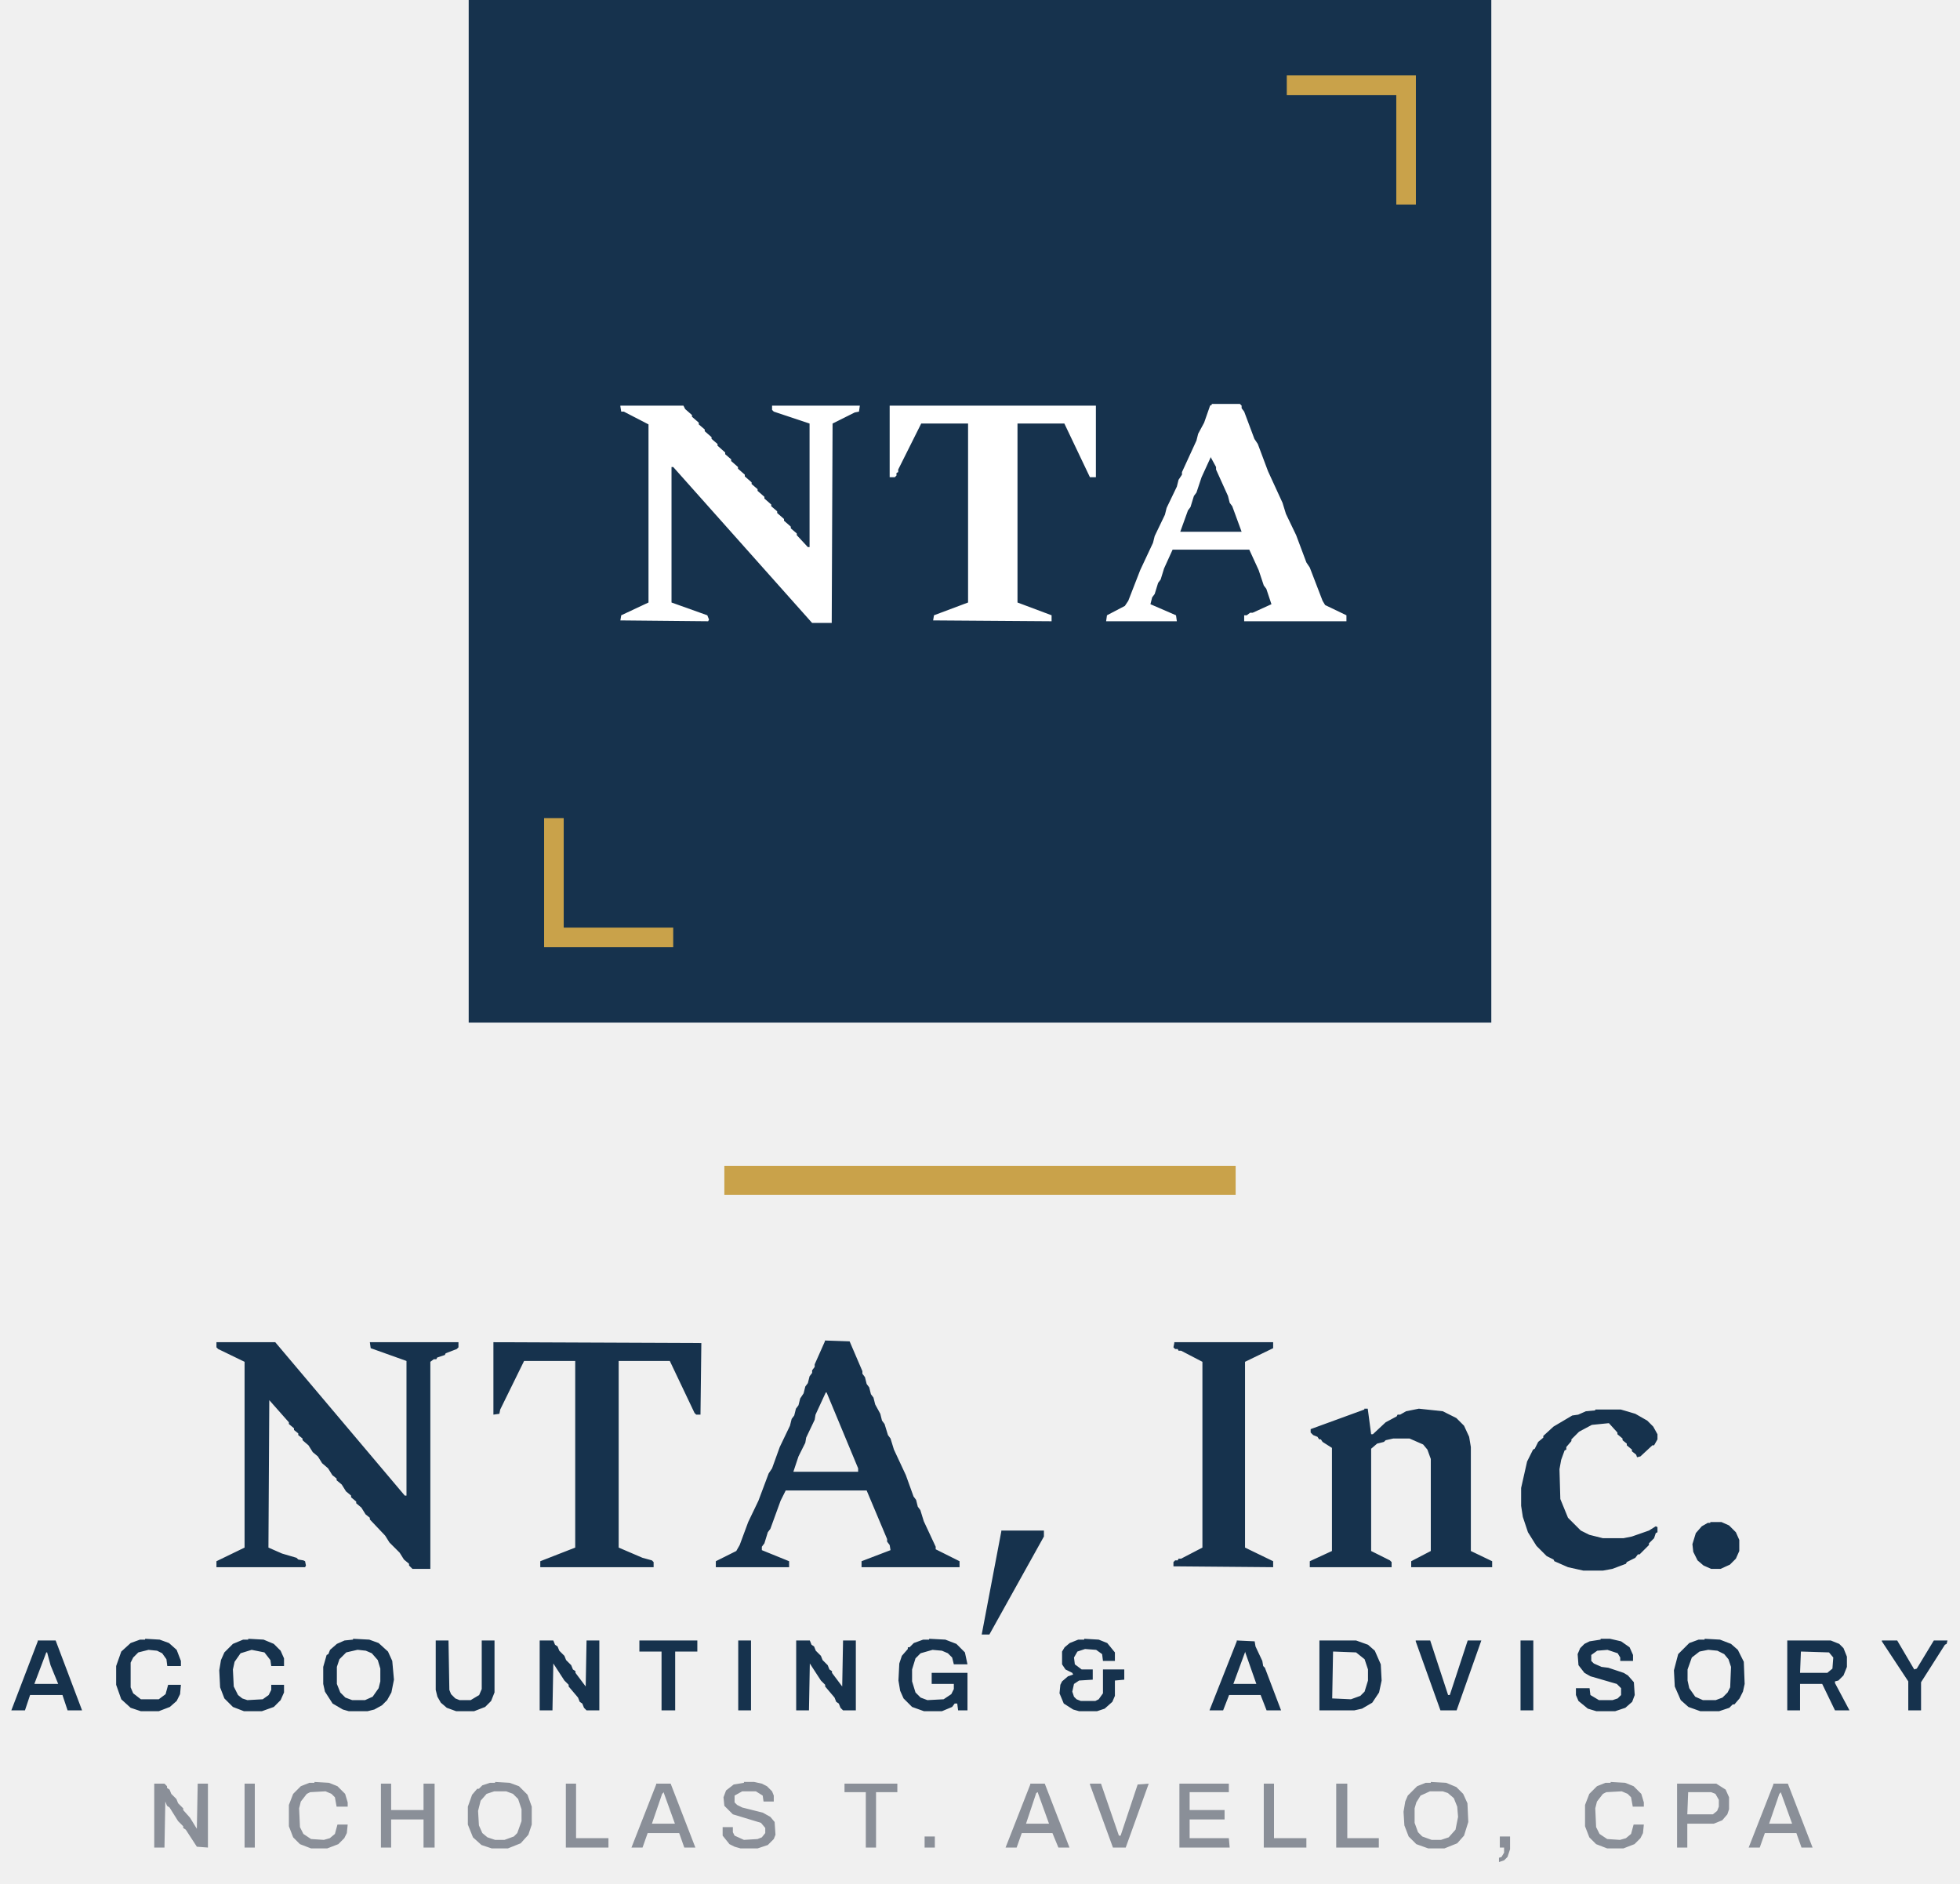
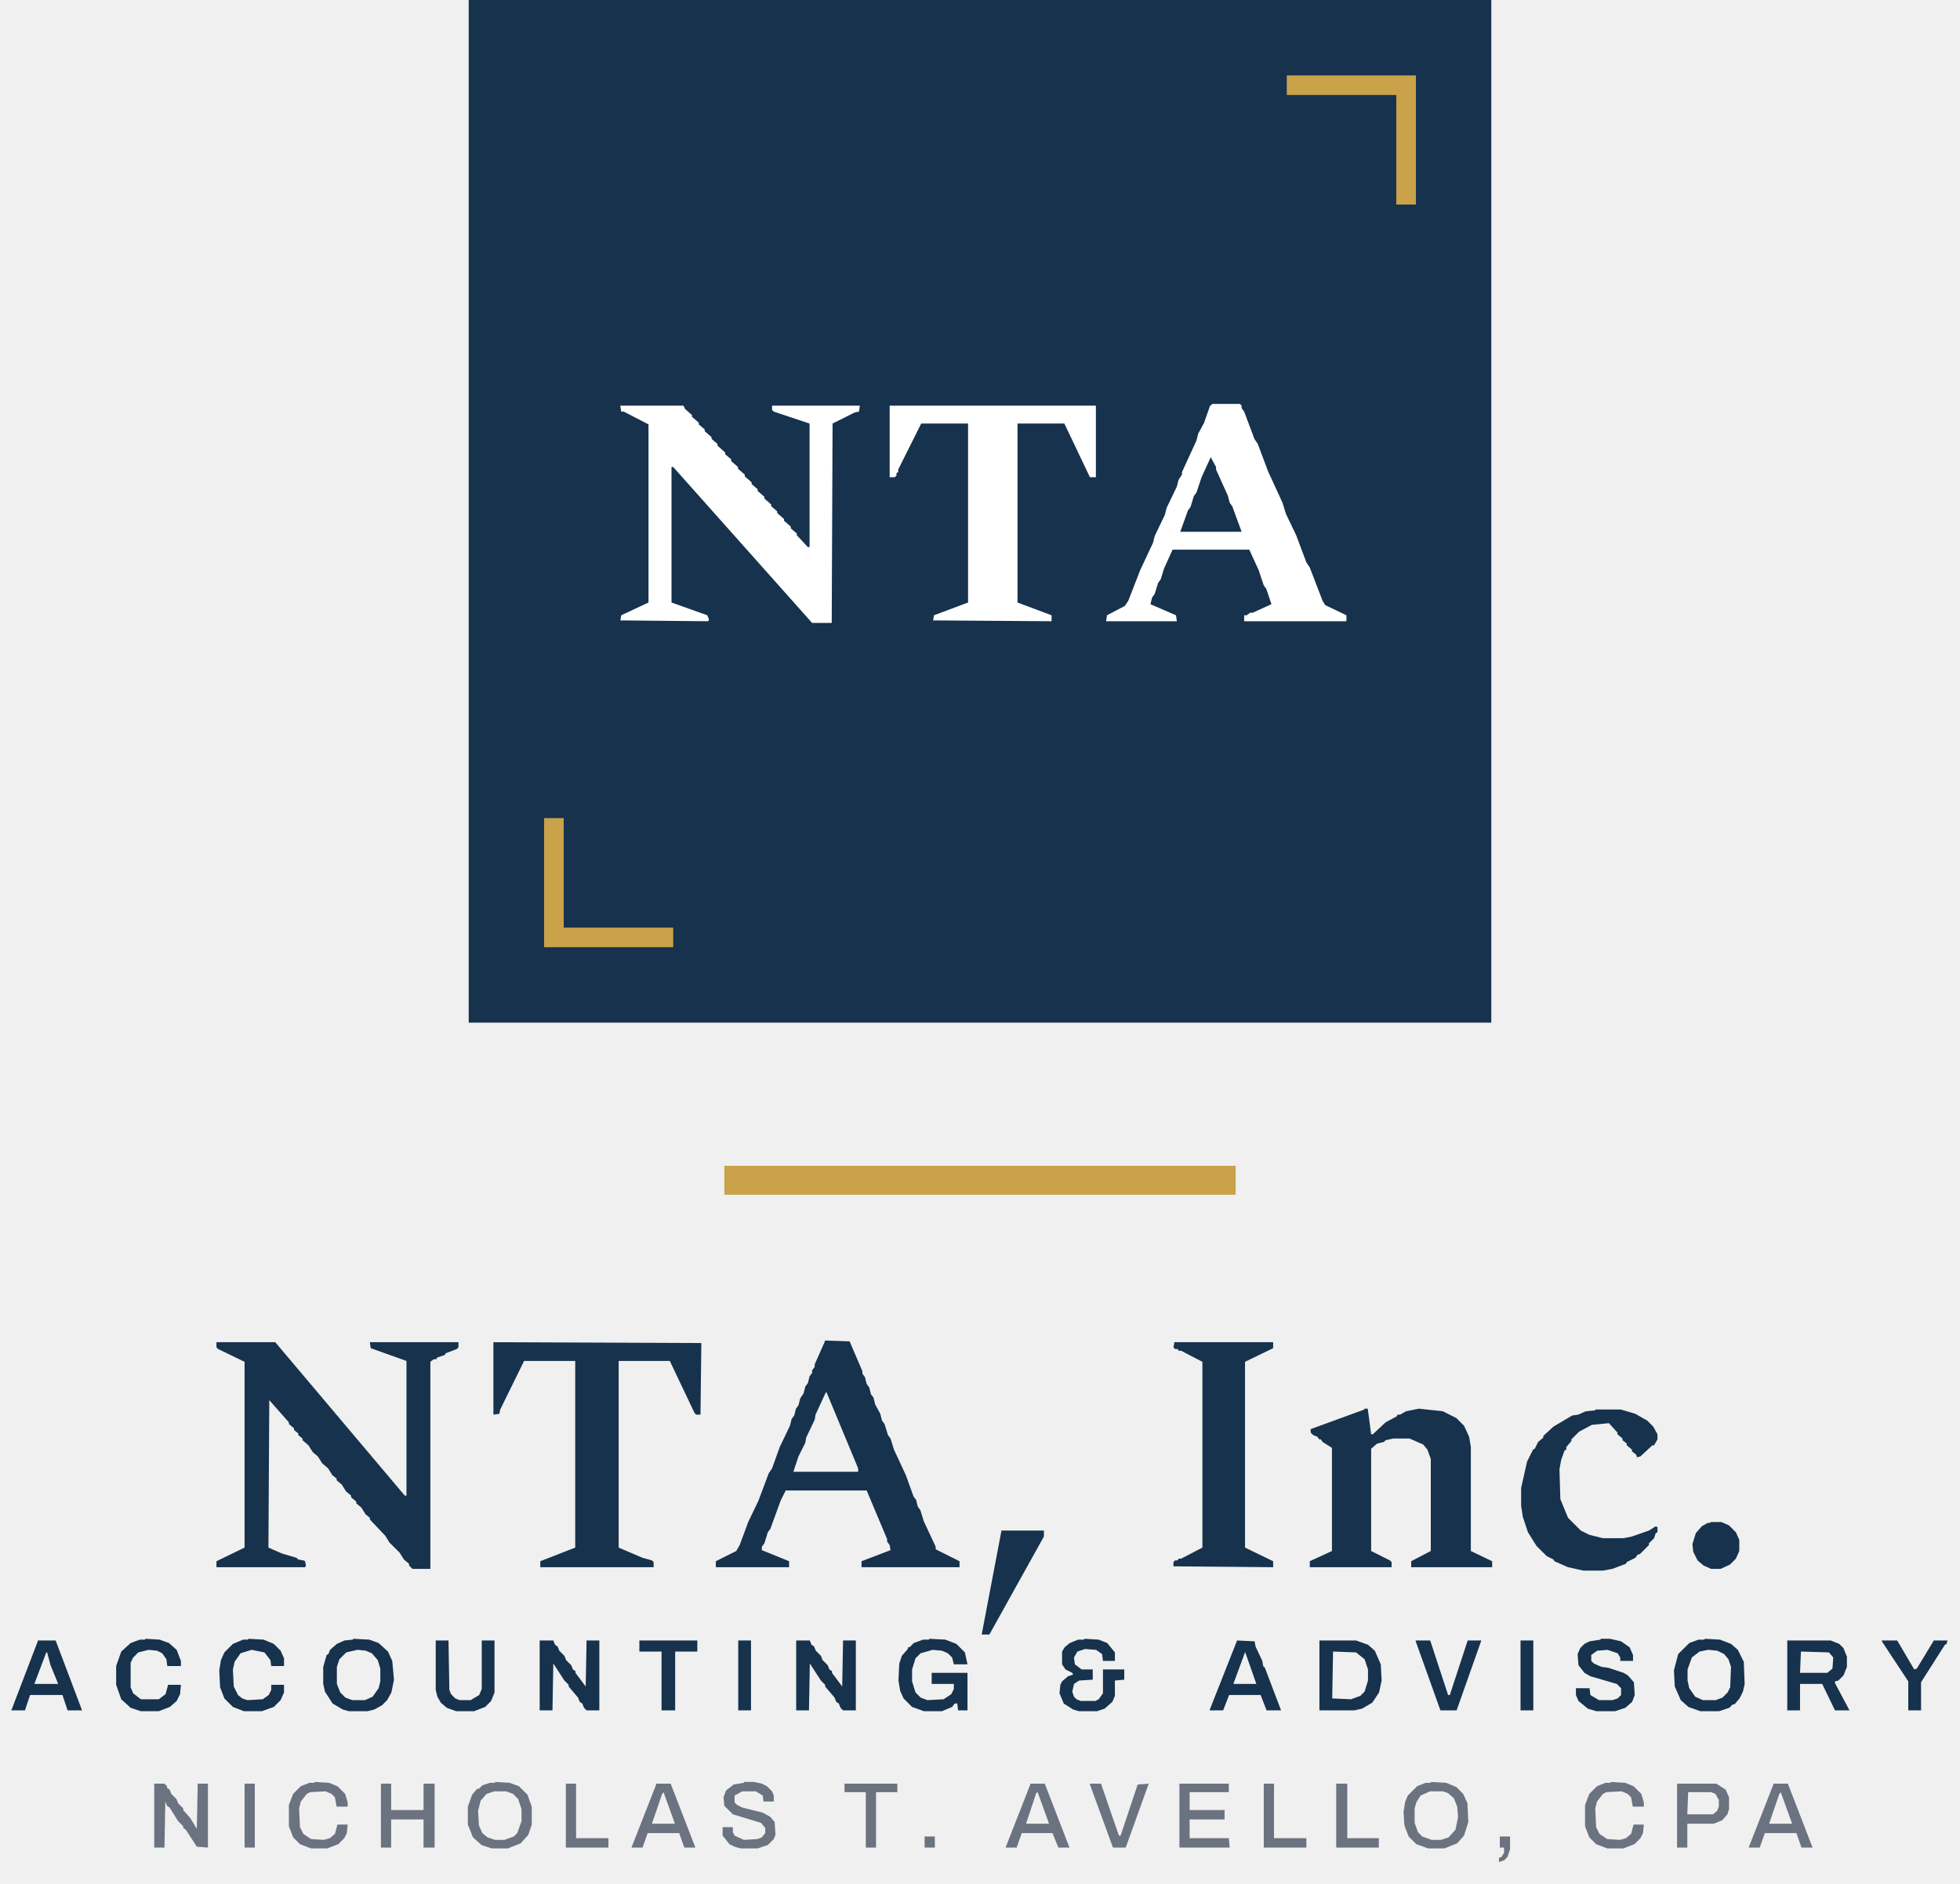
<svg xmlns="http://www.w3.org/2000/svg" viewBox="0 0 230 221" width="230" height="221">
  <rect x="55" y="0" width="120" height="120" fill="#16324d" />
  <path d="M 151 10 L 165 10 L 165 24" fill="none" stroke="#c9a24a" stroke-width="2.3" />
  <path d="M 65 96 L 65 110 L 79 110" fill="none" stroke="#c9a24a" stroke-width="2.3" />
  <rect x="85.0" y="136.8" width="60" height="3.4" fill="#c9a24a" />
  <path d="M142.20 47.40L145.50 47.40L145.70 47.60L145.70 47.90L146.00 48.30L147.20 51.50L147.60 52.10L148.80 55.30L150.50 59.00L150.90 60.30L152.10 62.80L153.30 66.00L153.70 66.60L155.20 70.50L155.50 71.00L158.00 72.20L158.00 72.90L146.00 72.90L146.00 72.20L146.30 72.20L146.70 71.90L147.00 71.90L149.20 70.90L148.60 69.10L148.30 68.70L147.70 66.90L146.60 64.50L137.60 64.50L136.60 66.70L136.20 68.00L135.90 68.40L135.50 69.70L135.20 70.10L135.00 70.90L138.00 72.20L138.10 72.90L129.80 72.90L129.90 72.20L132.00 71.10L132.40 70.50L133.80 66.90L135.30 63.70L135.50 62.90L136.70 60.40L136.90 59.60L138.10 57.10L138.30 56.30L138.70 55.70L138.70 55.40L140.40 51.70L140.60 50.90L141.30 49.60L142.00 47.60L142.20 47.50ZM72.80 47.60L80.20 47.60L80.40 48.00L81.20 48.70L81.20 48.90L82.00 49.60L82.00 49.80L82.70 50.40L82.70 50.60L83.50 51.30L83.50 51.50L84.20 52.10L84.20 52.30L85.10 53.10L85.10 53.30L85.80 53.90L85.80 54.10L86.60 54.80L86.60 55.00L87.40 55.70L87.40 55.90L88.20 56.60L88.20 56.80L88.90 57.40L88.90 57.60L89.70 58.30L89.70 58.50L90.50 59.20L90.50 59.40L91.20 60.00L91.20 60.20L92.00 60.90L92.00 61.10L92.80 61.80L92.80 62.00L93.50 62.60L93.50 62.80L94.80 64.20L95.00 64.20L95.00 49.70L90.80 48.30L90.60 48.10L90.60 47.60L100.90 47.60L100.80 48.30L100.30 48.40L97.70 49.70L97.60 73.10L95.30 73.10L79.00 54.80L78.80 54.80L78.80 70.70L83.00 72.20L83.20 72.70L83.10 72.90L72.80 72.80L72.90 72.20L76.10 70.70L76.10 49.80L73.20 48.30L72.90 48.30L72.80 47.70ZM104.40 47.60L128.60 47.60L128.60 56.00L127.90 56.00L124.90 49.70L119.40 49.70L119.40 70.70L123.40 72.20L123.40 72.90L109.50 72.80L109.60 72.20L113.60 70.70L113.60 49.70L108.10 49.70L105.40 55.10L105.40 55.40L105.20 55.50L105.20 55.80L105.00 56.00L104.40 56.00L104.40 47.70ZM142.10 53.60L141.00 56.00L140.40 57.80L140.10 58.20L139.70 59.50L139.40 59.90L138.50 62.40L145.70 62.40L144.60 59.40L144.30 59.00L144.10 58.20L142.70 55.10L142.70 54.80L142.10 53.70Z" fill="#ffffff" fill-rule="evenodd" />
  <path d="M96.80 157.30L99.70 157.40L101.20 160.90L101.20 161.20L101.50 161.60L101.70 162.40L102.00 162.80L102.20 163.60L102.50 164.00L102.70 164.80L103.30 165.90L103.50 166.70L103.80 167.10L104.20 168.40L104.50 168.80L104.90 170.10L106.30 173.10L107.20 175.60L107.50 176.00L107.70 176.80L108.00 177.20L108.40 178.50L109.80 181.50L109.80 181.80L112.60 183.20L112.60 183.90L101.10 183.90L101.10 183.20L104.50 181.90L104.40 181.30L104.10 180.90L104.10 180.60L101.70 174.90L92.20 174.90L91.60 176.10L90.40 179.40L90.10 179.80L89.70 181.10L89.40 181.50L89.40 181.90L92.60 183.20L92.60 183.90L84.00 183.90L84.00 183.20L86.40 182.00L86.80 181.30L87.80 178.60L89.00 176.10L90.20 172.90L90.60 172.30L91.50 169.80L92.70 167.30L92.90 166.50L93.20 166.10L93.40 165.30L93.70 164.90L93.90 164.10L94.30 163.50L94.50 162.70L94.80 162.30L95.00 161.50L95.30 161.10L95.30 160.80L95.60 160.40L95.60 160.10L96.80 157.40ZM25.40 157.50L32.30 157.50L47.50 175.50L47.70 175.50L47.70 159.70L43.50 158.20L43.40 157.50L53.80 157.50L53.80 158.10L53.60 158.30L52.30 158.80L52.20 159.00L51.30 159.30L51.20 159.50L50.90 159.50L50.50 159.80L50.50 184.10L48.40 184.10L48.00 183.70L48.00 183.50L47.40 183.00L46.90 182.20L45.70 181.00L45.20 180.20L43.40 178.30L43.40 178.10L42.90 177.70L42.40 176.90L41.80 176.40L41.80 176.20L41.20 175.70L41.20 175.50L40.60 175.00L40.10 174.20L39.50 173.70L39.50 173.50L39.00 173.10L38.50 172.30L37.80 171.70L37.30 170.90L36.70 170.40L36.20 169.60L35.50 169.00L35.50 168.80L35.00 168.40L35.00 168.20L34.50 167.80L34.50 167.60L33.90 167.10L33.90 166.90L31.60 164.30L31.50 181.60L33.10 182.30L34.80 182.80L35.00 183.00L35.60 183.10L35.80 183.20L35.90 183.70L35.80 183.90L25.40 183.90L25.40 183.20L28.70 181.60L28.70 159.80L25.60 158.30L25.40 158.10L25.40 157.60ZM57.90 157.50L82.30 157.60L82.20 166.00L81.70 166.00L81.50 165.80L78.60 159.70L72.60 159.70L72.60 181.60L75.40 182.80L76.50 183.10L76.70 183.30L76.70 183.90L63.40 183.90L63.40 183.20L67.50 181.60L67.50 159.70L61.50 159.70L58.70 165.40L58.60 165.90L57.90 166.00L57.90 157.60ZM137.80 157.50L149.40 157.50L149.40 158.20L146.10 159.80L146.10 181.60L149.40 183.20L149.40 183.90L137.70 183.80L137.70 183.30L137.90 183.10L138.20 183.10L138.30 182.90L138.60 182.90L141.10 181.60L141.10 159.80L138.60 158.50L138.30 158.50L138.20 158.30L137.90 158.30L137.70 158.10L137.80 157.60ZM96.90 163.40L95.70 166.00L95.60 166.60L94.60 168.70L94.50 169.30L93.70 170.90L93.10 172.70L100.70 172.70L100.70 172.30L97.00 163.40ZM160.10 165.30L160.50 165.30L160.90 168.30L161.10 168.30L162.60 166.90L163.90 166.20L164.00 166.00L164.30 166.00L165.00 165.60L166.50 165.30L169.30 165.60L170.90 166.40L171.80 167.30L172.40 168.60L172.60 169.80L172.60 182.00L175.10 183.20L175.10 183.90L165.60 183.90L165.60 183.20L167.90 182.00L167.90 171.20L167.50 170.10L167.00 169.50L165.40 168.80L163.50 168.80L162.60 169.00L162.40 169.20L161.60 169.40L160.90 170.00L160.90 182.00L163.10 183.10L163.30 183.30L163.30 183.90L153.70 183.90L153.70 183.20L156.30 182.00L156.30 169.90L155.20 169.20L155.00 168.90L154.80 168.90L154.60 168.60L154.10 168.40L153.80 168.10L153.80 167.70L160.10 165.40ZM187.20 165.40L190.20 165.40L191.90 165.90L193.30 166.70L194.00 167.40L194.50 168.30L194.50 168.90L194.10 169.60L193.90 169.60L192.50 170.90L192.10 171.00L192.00 170.70L191.50 170.30L191.50 170.10L190.90 169.60L190.90 169.40L190.40 169.00L190.40 168.80L189.80 168.30L189.80 168.10L188.80 167.00L186.80 167.20L185.30 168.00L184.40 168.90L184.40 169.10L183.80 169.80L183.80 170.10L183.60 170.20L183.20 171.30L183.00 172.40L183.10 175.90L184.00 178.10L185.50 179.60L186.50 180.10L188.10 180.50L190.50 180.50L191.50 180.30L193.50 179.60L194.30 179.10L194.50 179.20L194.50 179.80L194.30 179.90L194.10 180.50L193.50 181.10L193.50 181.30L192.40 182.40L192.20 182.40L191.90 182.80L190.90 183.30L190.80 183.50L189.20 184.10L188.10 184.30L185.80 184.30L184.00 183.90L182.40 183.20L182.30 183.00L181.50 182.60L180.30 181.40L179.30 179.80L178.70 178.00L178.50 176.70L178.50 174.60L179.20 171.50L179.90 170.10L180.10 170.00L180.50 169.20L181.10 168.70L181.10 168.50L182.30 167.40L184.50 166.10L185.20 166.00L186.10 165.60L187.20 165.50ZM200.70 178.60L202.00 178.60L202.90 179.00L203.70 179.80L204.10 180.70L204.10 182.00L203.70 182.90L203.00 183.60L201.90 184.10L200.80 184.10L199.90 183.70L199.20 183.10L198.70 182.10L198.60 181.20L199.00 179.90L199.70 179.10L200.40 178.70L200.70 178.70ZM117.50 179.60L122.50 179.60L122.50 180.30L116.10 191.80L115.20 191.80L117.50 179.70Z" fill="#16324d" fill-rule="evenodd" />
  <path d="M17.03 192.30L18.73 192.40L19.83 192.80L20.73 193.60L21.23 194.90L21.23 195.50L19.63 195.50L19.53 194.70L19.03 194.00L18.43 193.70L17.43 193.60L16.23 193.90L15.63 194.50L15.33 195.10L15.33 198.00L15.63 198.70L16.53 199.40L18.63 199.40L19.43 198.80L19.73 197.70L21.23 197.70L21.13 198.80L20.73 199.60L19.93 200.30L18.63 200.80L16.53 200.80L15.33 200.40L14.23 199.40L13.63 197.70L13.63 195.50L14.23 193.80L15.33 192.80L16.43 192.40L17.03 192.40ZM29.13 192.30L30.93 192.40L32.13 192.90L32.93 193.70L33.33 194.60L33.33 195.50L31.83 195.50L31.73 194.80L31.03 193.90L29.53 193.60L28.23 194.00L27.53 195.00L27.33 195.90L27.43 197.90L27.93 198.90L28.43 199.30L29.03 199.50L30.83 199.40L31.53 198.90L31.83 198.30L31.83 197.70L33.33 197.70L33.33 198.60L32.93 199.50L32.13 200.30L30.73 200.80L28.63 200.80L27.33 200.30L26.33 199.30L25.83 198.00L25.73 196.00L25.93 194.80L26.33 193.90L27.33 192.90L28.53 192.40L29.13 192.40ZM41.43 192.30L43.33 192.40L44.43 192.80L45.53 193.80L46.03 194.90L46.23 197.10L45.93 198.60L45.43 199.50L44.83 200.10L43.93 200.60L43.13 200.80L40.93 200.80L40.23 200.60L39.03 199.90L38.13 198.50L37.93 197.60L37.93 195.60L38.33 194.20L38.53 194.10L38.73 193.60L39.53 192.90L40.43 192.50L41.43 192.40ZM109.03 192.30L110.93 192.40L112.23 192.90L113.23 193.90L113.53 195.30L111.93 195.30L111.73 194.50L111.23 194.00L110.53 193.70L109.43 193.60L108.03 194.00L107.43 194.60L107.03 195.90L107.03 197.30L107.43 198.60L108.03 199.20L108.83 199.50L110.73 199.40L111.63 198.80L111.93 198.20L111.93 197.60L109.33 197.60L109.33 196.30L113.53 196.30L113.53 200.70L112.43 200.70L112.33 199.90L112.03 199.90L111.73 200.30L110.53 200.80L108.43 200.80L107.03 200.30L106.03 199.30L105.63 198.40L105.43 197.20L105.53 195.20L105.83 194.30L106.53 193.50L106.53 193.30L106.73 193.30L107.23 192.80L108.33 192.40L109.03 192.40ZM127.23 192.30L128.93 192.40L129.93 192.80L130.83 193.90L130.83 194.90L129.43 194.90L129.33 194.10L128.63 193.60L127.33 193.50L126.43 193.80L126.03 194.50L126.13 195.30L126.93 195.90L128.23 195.90L128.23 197.10L126.63 197.20L126.03 197.60L125.83 198.50L126.03 199.10L126.33 199.40L126.83 199.60L128.53 199.60L128.93 199.40L129.43 198.70L129.43 195.90L131.93 195.90L131.93 197.10L130.83 197.20L130.83 199.00L130.53 199.70L129.63 200.50L128.73 200.80L126.63 200.80L125.93 200.60L124.83 199.90L124.33 198.70L124.43 197.70L124.63 197.30L125.33 196.70L125.93 196.50L125.83 196.30L125.03 195.90L124.63 195.30L124.63 193.80L124.93 193.30L125.53 192.80L126.53 192.40L127.23 192.40ZM187.83 192.30L188.93 192.30L190.23 192.60L191.23 193.30L191.63 194.20L191.63 194.90L190.13 194.90L190.13 194.50L189.83 194.00L188.63 193.60L187.43 193.70L186.73 194.20L186.73 194.90L187.03 195.20L187.93 195.60L188.73 195.70L190.53 196.30L191.03 196.60L191.73 197.40L191.83 198.90L191.53 199.70L190.73 200.40L189.53 200.80L187.33 200.80L186.33 200.50L185.23 199.60L184.93 198.90L184.93 198.10L186.53 198.10L186.63 198.90L187.63 199.50L189.23 199.50L189.83 199.30L190.23 198.90L190.23 198.10L189.73 197.60L186.63 196.70L185.93 196.30L185.23 195.40L185.13 194.10L185.43 193.40L185.93 192.90L186.53 192.60L187.83 192.40ZM200.03 192.30L201.83 192.40L203.13 192.90L203.93 193.60L204.63 195.00L204.73 197.60L204.53 198.50L204.13 199.30L203.53 200.00L203.33 200.00L202.93 200.40L201.73 200.80L199.53 200.80L198.13 200.30L197.23 199.50L196.53 197.90L196.43 196.00L196.93 194.10L198.23 192.80L199.33 192.40L200.03 192.40ZM4.43 192.50L6.53 192.50L9.63 200.70L7.93 200.70L7.33 198.90L3.53 198.90L2.93 200.70L1.33 200.70L4.43 192.60ZM51.13 192.50L52.63 192.50L52.73 198.30L52.93 198.80L53.43 199.30L53.93 199.50L55.23 199.50L56.23 198.90L56.53 198.20L56.53 192.50L58.03 192.50L58.03 198.60L57.63 199.60L56.93 200.30L55.63 200.80L53.53 200.80L52.43 200.40L51.73 199.80L51.33 199.10L51.13 198.30L51.13 192.60ZM63.33 192.50L64.93 192.50L65.13 193.00L65.43 193.20L65.63 193.70L66.23 194.30L66.43 194.80L67.03 195.40L67.23 195.90L67.53 196.10L67.53 196.30L68.73 197.90L68.83 192.50L70.33 192.50L70.33 200.70L68.83 200.70L68.53 200.40L68.33 199.90L68.03 199.70L67.83 199.20L66.73 197.90L66.73 197.70L66.23 197.20L64.93 195.20L64.83 200.70L63.33 200.70L63.33 192.60ZM75.03 192.50L81.83 192.50L81.83 193.80L79.23 193.80L79.23 200.70L77.63 200.70L77.63 193.80L75.03 193.80L75.03 192.60ZM86.63 192.50L88.13 192.50L88.13 200.70L86.63 200.70L86.63 192.60ZM93.43 192.50L95.03 192.50L95.23 193.00L95.53 193.20L95.73 193.70L96.33 194.30L96.53 194.80L97.13 195.40L97.33 195.90L97.63 196.10L97.63 196.30L98.83 197.90L98.93 192.50L100.43 192.50L100.43 200.70L98.93 200.70L98.63 200.40L98.43 199.90L98.13 199.70L97.93 199.20L96.83 197.90L96.83 197.70L96.33 197.20L95.03 195.20L94.93 200.70L93.43 200.70L93.43 192.60ZM145.13 192.50L147.23 192.60L147.33 193.20L148.13 194.90L148.23 195.50L148.43 195.70L150.33 200.70L148.63 200.70L147.93 198.90L144.23 198.90L143.53 200.70L141.93 200.70L145.13 192.60ZM154.83 192.50L159.13 192.50L160.53 193.00L161.33 193.70L162.03 195.30L162.13 197.20L161.83 198.60L161.03 199.80L159.83 200.50L158.93 200.70L154.83 200.70L154.83 192.60ZM166.13 192.50L167.83 192.50L169.93 198.90L170.13 198.90L172.23 192.50L173.83 192.50L170.93 200.70L169.03 200.70L166.13 192.60ZM178.43 192.50L179.93 192.50L179.93 200.70L178.43 200.70L178.43 192.60ZM209.73 192.50L214.83 192.50L215.83 192.90L216.33 193.40L216.73 194.40L216.73 195.60L216.33 196.60L215.73 197.20L215.33 197.30L215.33 197.50L217.03 200.70L215.33 200.70L213.83 197.60L211.23 197.60L211.23 200.70L209.73 200.70L209.73 192.60ZM220.83 192.50L222.63 192.50L224.63 195.90L224.93 195.80L226.93 192.50L228.53 192.50L228.43 192.90L228.23 193.00L225.43 197.40L225.43 200.70L223.93 200.70L223.93 197.30L220.83 192.60ZM41.93 193.60L40.63 193.90L39.83 194.70L39.53 195.60L39.53 197.60L39.93 198.60L40.53 199.20L41.33 199.50L42.83 199.50L43.73 199.10L44.43 198.10L44.63 197.30L44.63 195.80L44.33 194.80L43.63 194.00L42.93 193.70L42.03 193.60ZM200.43 193.60L199.43 193.80L198.53 194.50L198.03 195.90L198.03 197.20L198.23 198.10L198.93 199.10L199.83 199.50L201.33 199.50L202.13 199.20L202.73 198.60L203.03 198.00L203.13 195.60L202.83 194.70L202.33 194.10L201.53 193.70L200.53 193.60ZM146.13 193.80L144.73 197.60L147.43 197.60L146.13 193.90ZM156.43 193.80L156.33 199.30L158.53 199.40L159.63 199.00L160.13 198.50L160.53 197.20L160.53 195.90L160.13 194.70L159.13 193.90L156.53 193.80ZM211.33 193.80L211.23 196.30L214.43 196.30L215.03 195.80L215.13 194.50L214.63 193.90L211.43 193.80ZM5.43 193.90L4.03 197.60L6.83 197.60L5.93 195.40L5.53 193.90Z" fill="#16324d" fill-rule="evenodd" />
-   <path d="M36.90 209.10L38.60 209.20L39.60 209.60L40.50 210.50L40.80 211.50L40.80 212.00L39.50 212.00L39.30 210.90L38.90 210.50L38.20 210.20L36.40 210.30L36.00 210.50L35.30 211.40L35.10 212.20L35.20 214.40L35.60 215.20L36.50 215.80L38.00 215.90L38.70 215.70L39.30 215.20L39.60 214.10L40.80 214.10L40.70 215.10L40.40 215.70L39.70 216.40L38.40 216.90L36.50 216.90L35.20 216.40L34.40 215.60L33.90 214.30L33.90 211.80L34.40 210.50L35.30 209.60L36.30 209.20L36.90 209.20ZM58.10 209.10L59.80 209.20L60.90 209.60L61.90 210.60L62.40 212.00L62.40 214.10L62.00 215.30L61.10 216.30L59.60 216.90L57.70 216.90L56.50 216.50L55.50 215.60L54.90 214.10L54.90 212.00L55.40 210.60L56.00 209.90L56.20 209.90L56.60 209.50L57.50 209.20L58.10 209.20ZM87.30 209.10L88.50 209.10L89.40 209.30L90.00 209.60L90.60 210.20L90.80 210.70L90.80 211.40L89.60 211.40L89.50 210.70L88.70 210.20L87.10 210.20L86.20 210.70L86.20 211.50L86.50 211.80L87.10 212.10L89.50 212.70L90.40 213.20L90.90 213.80L91.00 215.30L90.80 215.80L90.10 216.50L88.90 216.90L86.90 216.90L86.20 216.70L85.60 216.40L84.80 215.40L84.80 214.40L86.00 214.40L86.00 215.00L86.20 215.40L87.30 215.90L88.90 215.80L89.40 215.60L89.80 215.10L89.80 214.50L89.30 213.90L86.00 212.90L85.00 211.90L84.90 210.90L85.20 210.10L86.10 209.40L87.30 209.20ZM167.90 209.10L169.70 209.20L170.90 209.70L171.70 210.50L172.20 211.60L172.30 213.80L171.80 215.40L171.00 216.30L169.50 216.90L167.60 216.90L166.20 216.40L165.30 215.50L164.80 214.20L164.70 212.60L164.90 211.40L165.20 210.70L166.30 209.60L167.30 209.20L167.90 209.20ZM189.00 209.10L190.70 209.20L191.70 209.60L192.60 210.50L192.90 211.50L192.90 212.00L191.60 212.00L191.40 210.90L191.00 210.50L190.30 210.20L188.50 210.30L188.10 210.50L187.40 211.40L187.20 212.20L187.30 214.40L187.70 215.20L188.60 215.80L190.10 215.90L190.80 215.70L191.40 215.20L191.70 214.10L192.90 214.10L192.80 215.10L192.50 215.70L191.80 216.40L190.50 216.90L188.60 216.90L187.30 216.40L186.50 215.60L186.00 214.30L186.00 211.80L186.50 210.50L187.40 209.60L188.40 209.20L189.00 209.20ZM18.10 209.30L19.30 209.30L19.60 209.60L19.60 209.80L19.90 210.00L20.10 210.50L20.70 211.10L20.90 211.60L21.50 212.20L21.50 212.40L22.30 213.30L23.10 214.60L23.20 209.30L24.40 209.30L24.40 216.80L23.10 216.70L21.80 214.70L21.50 214.50L21.50 214.30L20.90 213.70L19.90 212.10L19.60 211.90L19.40 211.40L19.30 216.80L18.10 216.80L18.10 209.40ZM28.70 209.30L29.90 209.30L29.90 216.80L28.70 216.80L28.70 209.40ZM44.70 209.30L45.90 209.30L45.90 212.40L49.70 212.40L49.70 209.30L51.00 209.30L51.00 216.80L49.70 216.80L49.70 213.50L45.90 213.50L45.90 216.80L44.70 216.80L44.70 209.40ZM66.40 209.30L67.60 209.30L67.60 215.70L71.40 215.70L71.40 216.80L66.40 216.80L66.40 209.40ZM77.00 209.30L78.70 209.30L81.60 216.80L80.30 216.80L79.70 215.10L76.00 215.10L75.40 216.80L74.10 216.80L77.00 209.40ZM99.10 209.30L105.30 209.30L105.30 210.30L102.80 210.30L102.80 216.80L101.60 216.80L101.60 210.30L99.10 210.30L99.10 209.40ZM120.90 209.30L122.60 209.30L125.50 216.80L124.20 216.80L123.50 215.10L119.90 215.10L119.30 216.80L118.00 216.80L120.90 209.40ZM127.90 209.30L129.20 209.30L131.30 215.40L131.50 215.40L133.50 209.40L134.80 209.30L132.10 216.80L130.60 216.80L127.90 209.40ZM138.40 209.30L144.20 209.30L144.20 210.30L139.60 210.30L139.60 212.40L143.70 212.40L143.70 213.50L139.60 213.50L139.60 215.70L144.20 215.70L144.30 216.80L138.40 216.80L138.40 209.40ZM148.30 209.30L149.50 209.30L149.50 215.70L153.30 215.70L153.30 216.80L148.30 216.80L148.30 209.40ZM156.80 209.30L158.10 209.30L158.10 215.70L161.80 215.70L161.80 216.80L156.80 216.80L156.80 209.40ZM196.80 209.30L201.40 209.30L202.50 210.00L202.90 210.90L202.90 212.30L202.70 212.90L202.10 213.60L201.10 214.00L198.00 214.00L198.00 216.80L196.80 216.80L196.80 209.40ZM208.10 209.30L209.80 209.30L212.70 216.80L211.40 216.80L210.80 215.10L207.10 215.10L206.50 216.80L205.20 216.80L208.10 209.40ZM58.00 210.20L57.10 210.50L56.40 211.30L56.10 212.50L56.20 214.20L56.60 215.10L57.20 215.60L58.10 215.90L59.20 215.90L60.30 215.50L60.70 215.10L61.20 213.70L61.20 212.30L60.80 211.10L60.20 210.50L59.40 210.20L58.10 210.20ZM167.80 210.20L166.70 210.70L166.20 211.50L166.00 212.20L166.00 213.90L166.40 215.00L166.90 215.50L168.00 215.90L169.10 215.90L170.00 215.60L170.80 214.70L171.10 213.20L171.00 212.00L170.60 211.00L169.90 210.40L169.30 210.20L167.90 210.20ZM77.90 210.30L77.70 210.50L76.50 214.00L79.20 214.00L77.90 210.40ZM121.80 210.30L121.60 210.40L120.40 214.00L123.10 214.00L121.80 210.40ZM198.10 210.30L198.00 212.90L201.00 212.90L201.50 212.50L201.70 212.00L201.70 211.20L201.30 210.50L200.80 210.30L198.20 210.30ZM209.00 210.30L208.80 210.50L207.60 214.00L210.30 214.00L209.00 210.40ZM108.50 215.50L109.70 215.50L109.70 216.80L108.50 216.80L108.50 215.60ZM176.00 215.50L177.20 215.50L177.20 217.00L176.90 217.90L176.50 218.30L175.90 218.50L175.90 218.00L176.20 217.90L176.50 217.40L176.50 216.80L176.00 216.80L176.00 215.60Z" fill="#8a8f98" fill-rule="evenodd" />
+   <path d="M36.90 209.10L38.60 209.20L39.60 209.60L40.50 210.50L40.80 211.50L40.80 212.00L39.50 212.00L39.30 210.90L38.90 210.50L38.20 210.20L36.40 210.30L36.00 210.50L35.30 211.40L35.10 212.20L35.20 214.40L35.60 215.20L36.50 215.80L38.00 215.90L38.70 215.70L39.30 215.20L39.60 214.10L40.80 214.10L40.70 215.10L40.40 215.70L39.70 216.40L38.40 216.90L36.50 216.90L35.20 216.40L34.40 215.60L33.90 214.30L33.90 211.80L34.40 210.50L35.30 209.60L36.30 209.20L36.90 209.20ZM58.10 209.10L59.80 209.20L60.90 209.60L61.90 210.60L62.40 212.00L62.40 214.10L62.00 215.30L61.10 216.30L59.60 216.90L57.70 216.90L56.50 216.50L55.50 215.60L54.90 214.10L54.90 212.00L55.40 210.60L56.00 209.90L56.20 209.90L56.60 209.50L57.50 209.20L58.10 209.20ZM87.30 209.10L88.50 209.10L89.40 209.30L90.00 209.60L90.60 210.20L90.80 210.70L90.80 211.40L89.60 211.40L89.50 210.70L88.70 210.20L87.10 210.20L86.20 210.70L86.20 211.50L86.50 211.80L87.10 212.10L89.50 212.70L90.40 213.20L90.90 213.80L91.00 215.30L90.80 215.80L90.10 216.50L88.90 216.90L86.90 216.90L86.20 216.70L85.60 216.40L84.80 215.40L84.80 214.40L86.00 214.40L86.00 215.00L86.20 215.40L87.30 215.90L88.90 215.80L89.40 215.60L89.80 215.10L89.80 214.50L89.30 213.90L86.00 212.90L85.00 211.90L84.90 210.90L85.20 210.10L86.10 209.40L87.30 209.20ZM167.90 209.10L169.70 209.20L170.90 209.70L171.70 210.50L172.20 211.60L172.30 213.80L171.80 215.40L171.00 216.30L169.50 216.90L167.60 216.90L166.20 216.40L165.30 215.50L164.80 214.20L164.70 212.60L164.90 211.40L165.20 210.70L166.30 209.60L167.30 209.20L167.90 209.20ZM189.00 209.10L190.70 209.20L191.70 209.60L192.60 210.50L192.90 211.50L192.90 212.00L191.60 212.00L191.40 210.90L191.00 210.50L190.30 210.20L188.50 210.30L188.10 210.50L187.40 211.40L187.20 212.20L187.30 214.40L187.70 215.20L188.60 215.80L190.10 215.90L190.80 215.70L191.40 215.20L191.70 214.10L192.90 214.10L192.80 215.10L192.50 215.70L191.80 216.40L190.50 216.90L188.60 216.90L187.30 216.40L186.50 215.60L186.00 214.30L186.00 211.80L186.50 210.50L187.40 209.60L188.40 209.20L189.00 209.20ZM18.10 209.30L19.30 209.30L19.60 209.60L19.60 209.80L19.90 210.00L20.10 210.50L20.70 211.10L20.90 211.60L21.50 212.20L21.50 212.40L22.30 213.30L23.10 214.60L23.20 209.30L24.40 209.30L24.40 216.80L23.10 216.70L21.80 214.70L21.50 214.50L21.50 214.30L20.90 213.70L19.90 212.10L19.60 211.90L19.40 211.40L19.30 216.80L18.10 216.80L18.10 209.40ZM28.70 209.30L29.90 209.30L29.90 216.80L28.70 216.80L28.70 209.40ZM44.70 209.30L45.90 209.30L45.90 212.40L49.70 212.40L49.70 209.30L51.00 209.30L51.00 216.80L49.70 216.80L49.70 213.50L45.90 213.50L45.90 216.80L44.70 216.80L44.70 209.40ZM66.40 209.30L67.60 209.30L67.60 215.70L71.40 215.70L71.40 216.80L66.40 216.80L66.40 209.40ZM77.00 209.30L78.70 209.30L81.60 216.80L80.30 216.80L79.70 215.10L76.00 215.10L75.40 216.80L74.10 216.80L77.00 209.40ZM99.10 209.30L105.30 209.30L105.30 210.30L102.80 210.30L102.80 216.80L101.60 216.80L101.60 210.30L99.10 210.30L99.10 209.40ZM120.90 209.30L122.60 209.30L125.50 216.80L124.20 216.80L123.50 215.10L119.90 215.10L119.30 216.80L118.00 216.80L120.90 209.40ZM127.90 209.30L129.20 209.30L131.30 215.40L131.50 215.40L133.50 209.40L134.80 209.30L132.10 216.80L130.60 216.80L127.90 209.40ZM138.40 209.30L144.20 209.30L144.20 210.30L139.60 210.30L139.60 212.40L143.70 212.40L143.70 213.50L139.60 213.50L139.60 215.70L144.20 215.70L144.30 216.80L138.40 216.80L138.40 209.40ZM148.30 209.30L149.50 209.30L149.50 215.70L153.30 215.70L153.30 216.80L148.30 216.80L148.30 209.40ZM156.80 209.30L158.10 209.30L158.10 215.70L161.80 215.70L161.80 216.80L156.80 216.80L156.80 209.40ZM196.80 209.30L201.40 209.30L202.50 210.00L202.90 210.90L202.90 212.30L202.70 212.90L202.10 213.60L201.10 214.00L198.00 214.00L198.00 216.80L196.80 216.80L196.80 209.40ZM208.10 209.30L209.80 209.30L212.70 216.80L211.40 216.80L210.80 215.10L207.10 215.10L206.50 216.80L205.20 216.80L208.10 209.40ZM58.00 210.20L57.10 210.50L56.40 211.30L56.10 212.50L56.20 214.20L56.60 215.10L57.20 215.60L58.10 215.90L59.20 215.90L60.30 215.50L60.70 215.10L61.20 213.70L61.20 212.30L60.80 211.10L60.20 210.50L59.40 210.20L58.10 210.20ZM167.80 210.20L166.70 210.70L166.20 211.50L166.00 212.20L166.00 213.90L166.40 215.00L166.90 215.50L168.00 215.90L169.10 215.90L170.00 215.60L170.80 214.70L171.10 213.20L171.00 212.00L170.60 211.00L169.90 210.40L169.30 210.20L167.90 210.20ZM77.90 210.30L77.70 210.50L76.50 214.00L79.20 214.00L77.90 210.40ZM121.80 210.30L121.60 210.40L120.40 214.00L123.10 214.00L121.80 210.40ZM198.10 210.30L198.00 212.90L201.00 212.90L201.50 212.50L201.70 212.00L201.70 211.20L201.30 210.50L200.80 210.30L198.20 210.30ZM209.00 210.30L208.80 210.50L207.60 214.00L210.30 214.00L209.00 210.40ZM108.50 215.50L109.70 215.50L109.70 216.80L108.50 216.80L108.50 215.60ZM176.00 215.50L177.20 215.50L177.20 217.00L176.90 217.90L176.50 218.30L175.90 218.50L175.90 218.00L176.20 217.90L176.50 217.40L176.50 216.80L176.00 216.80L176.00 215.60Z" fill="#6b7280" fill-rule="evenodd" />
</svg>
